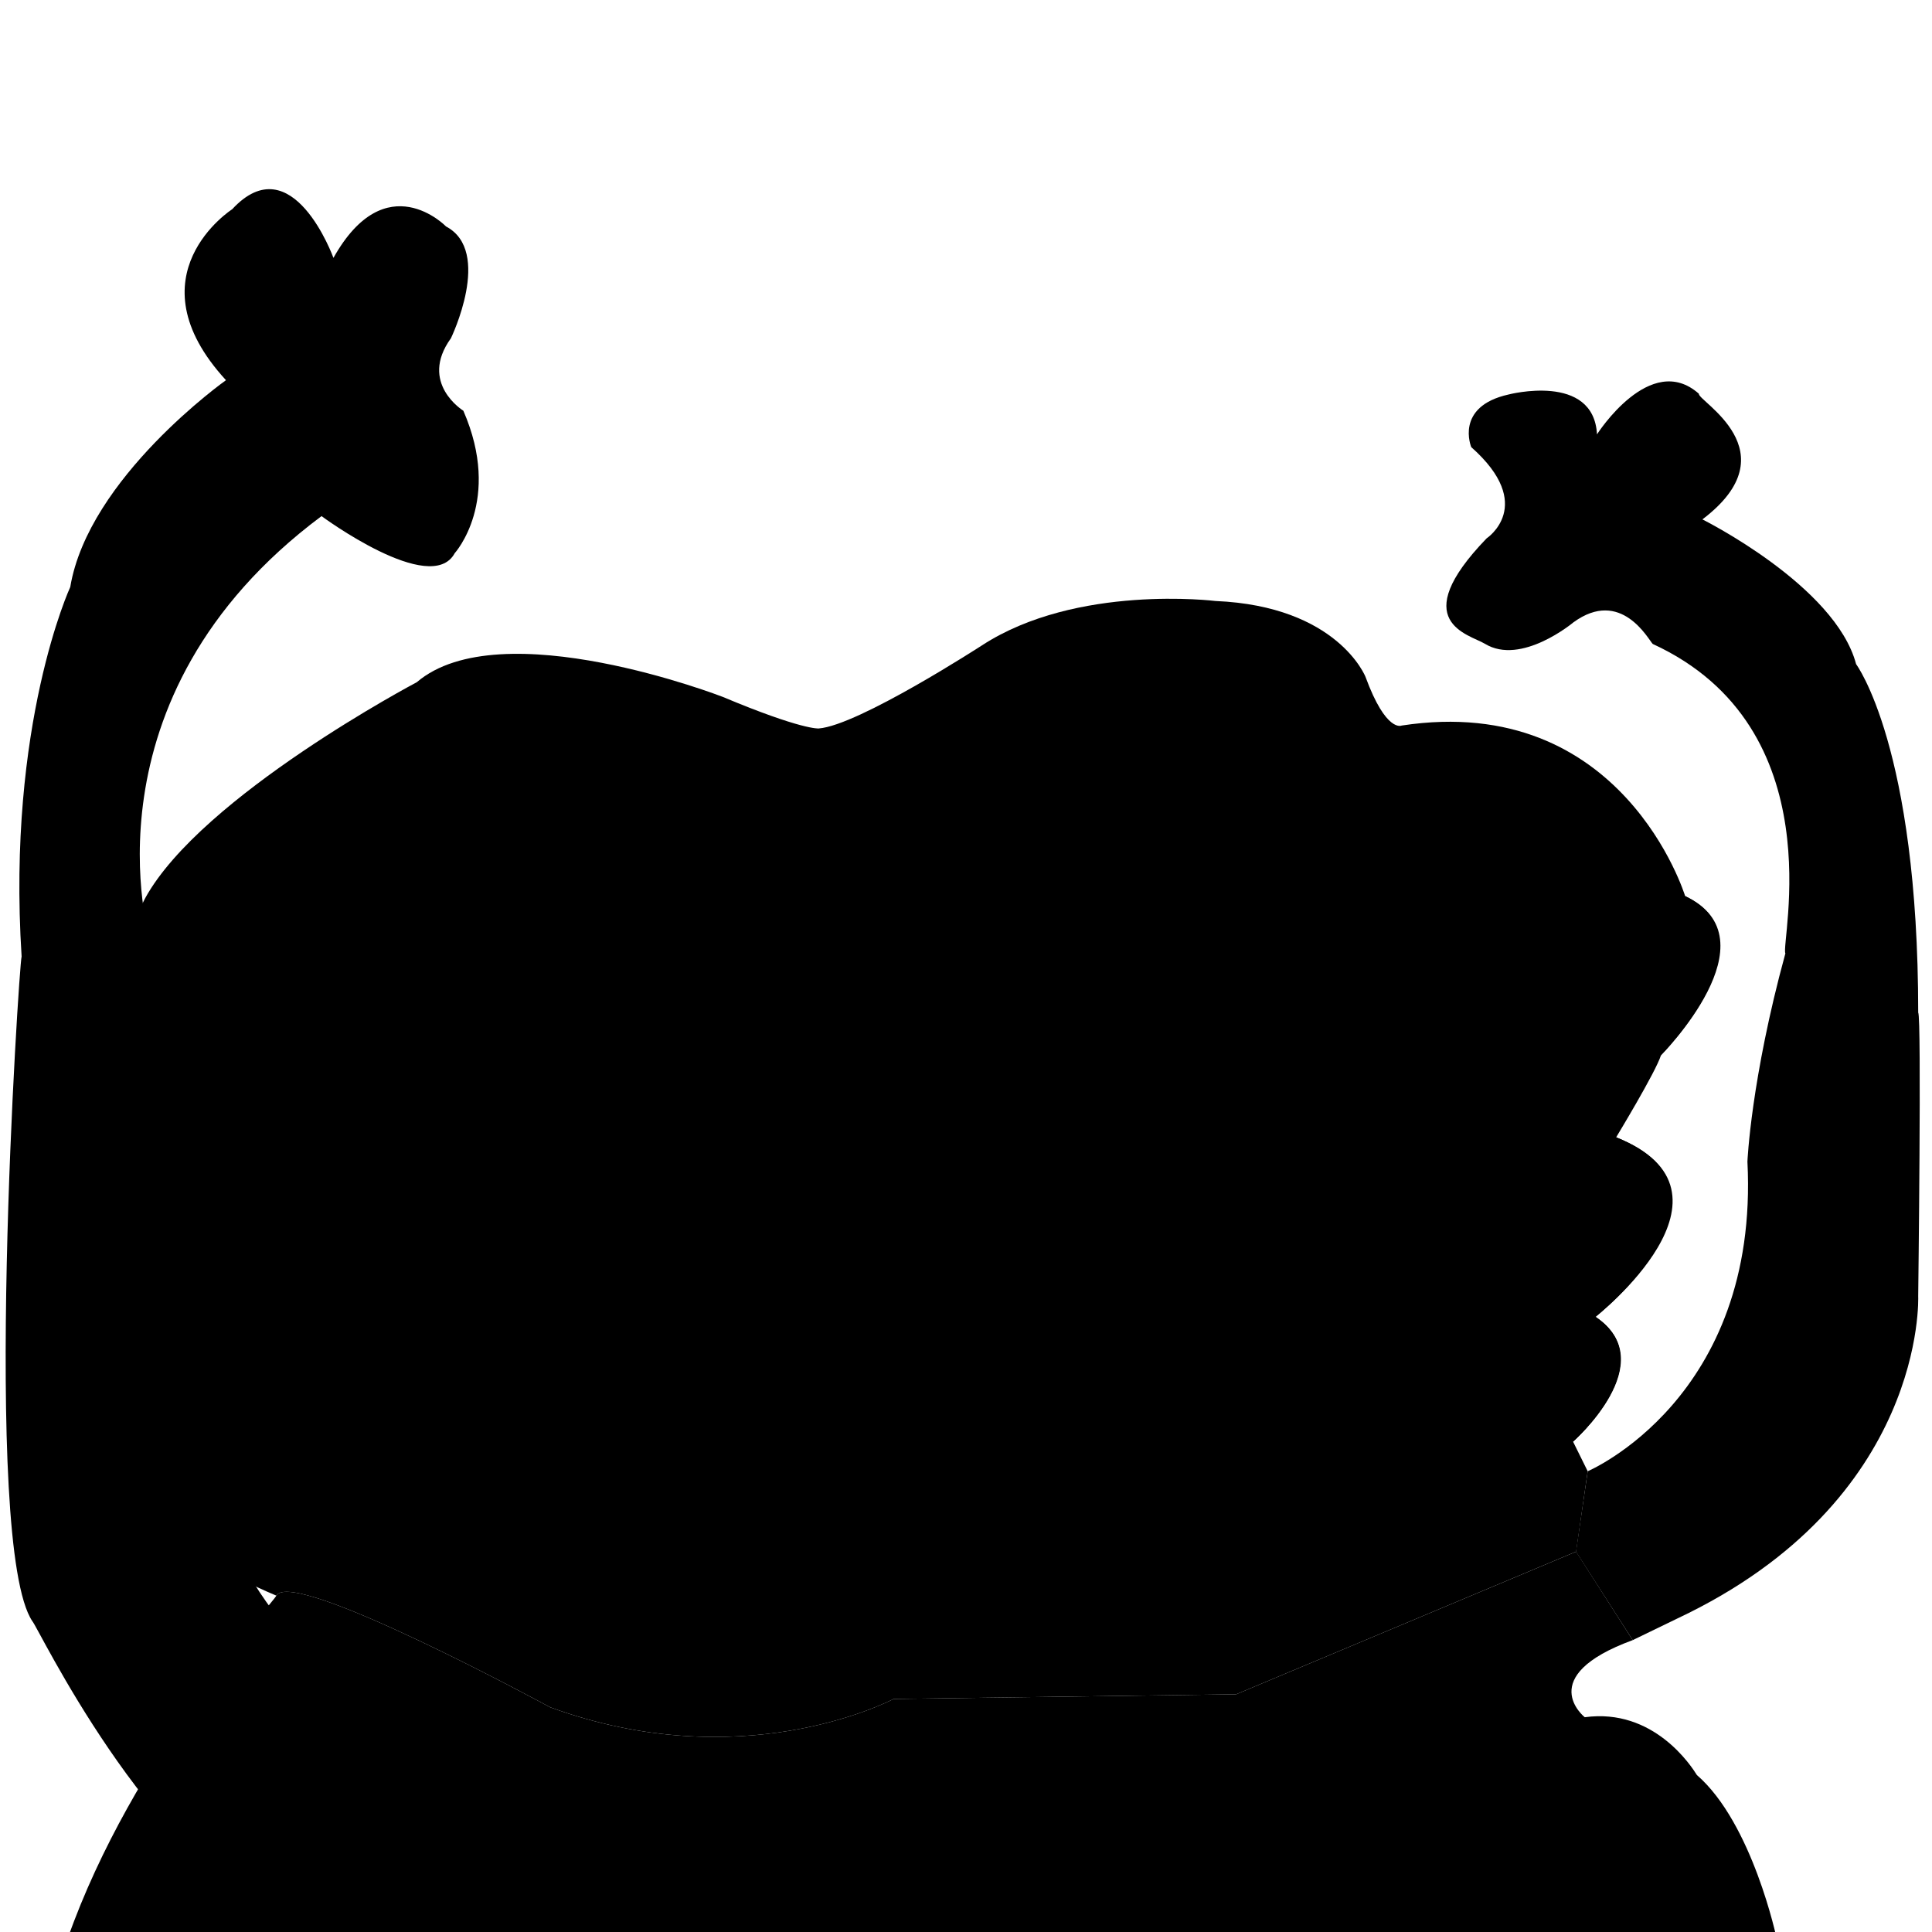
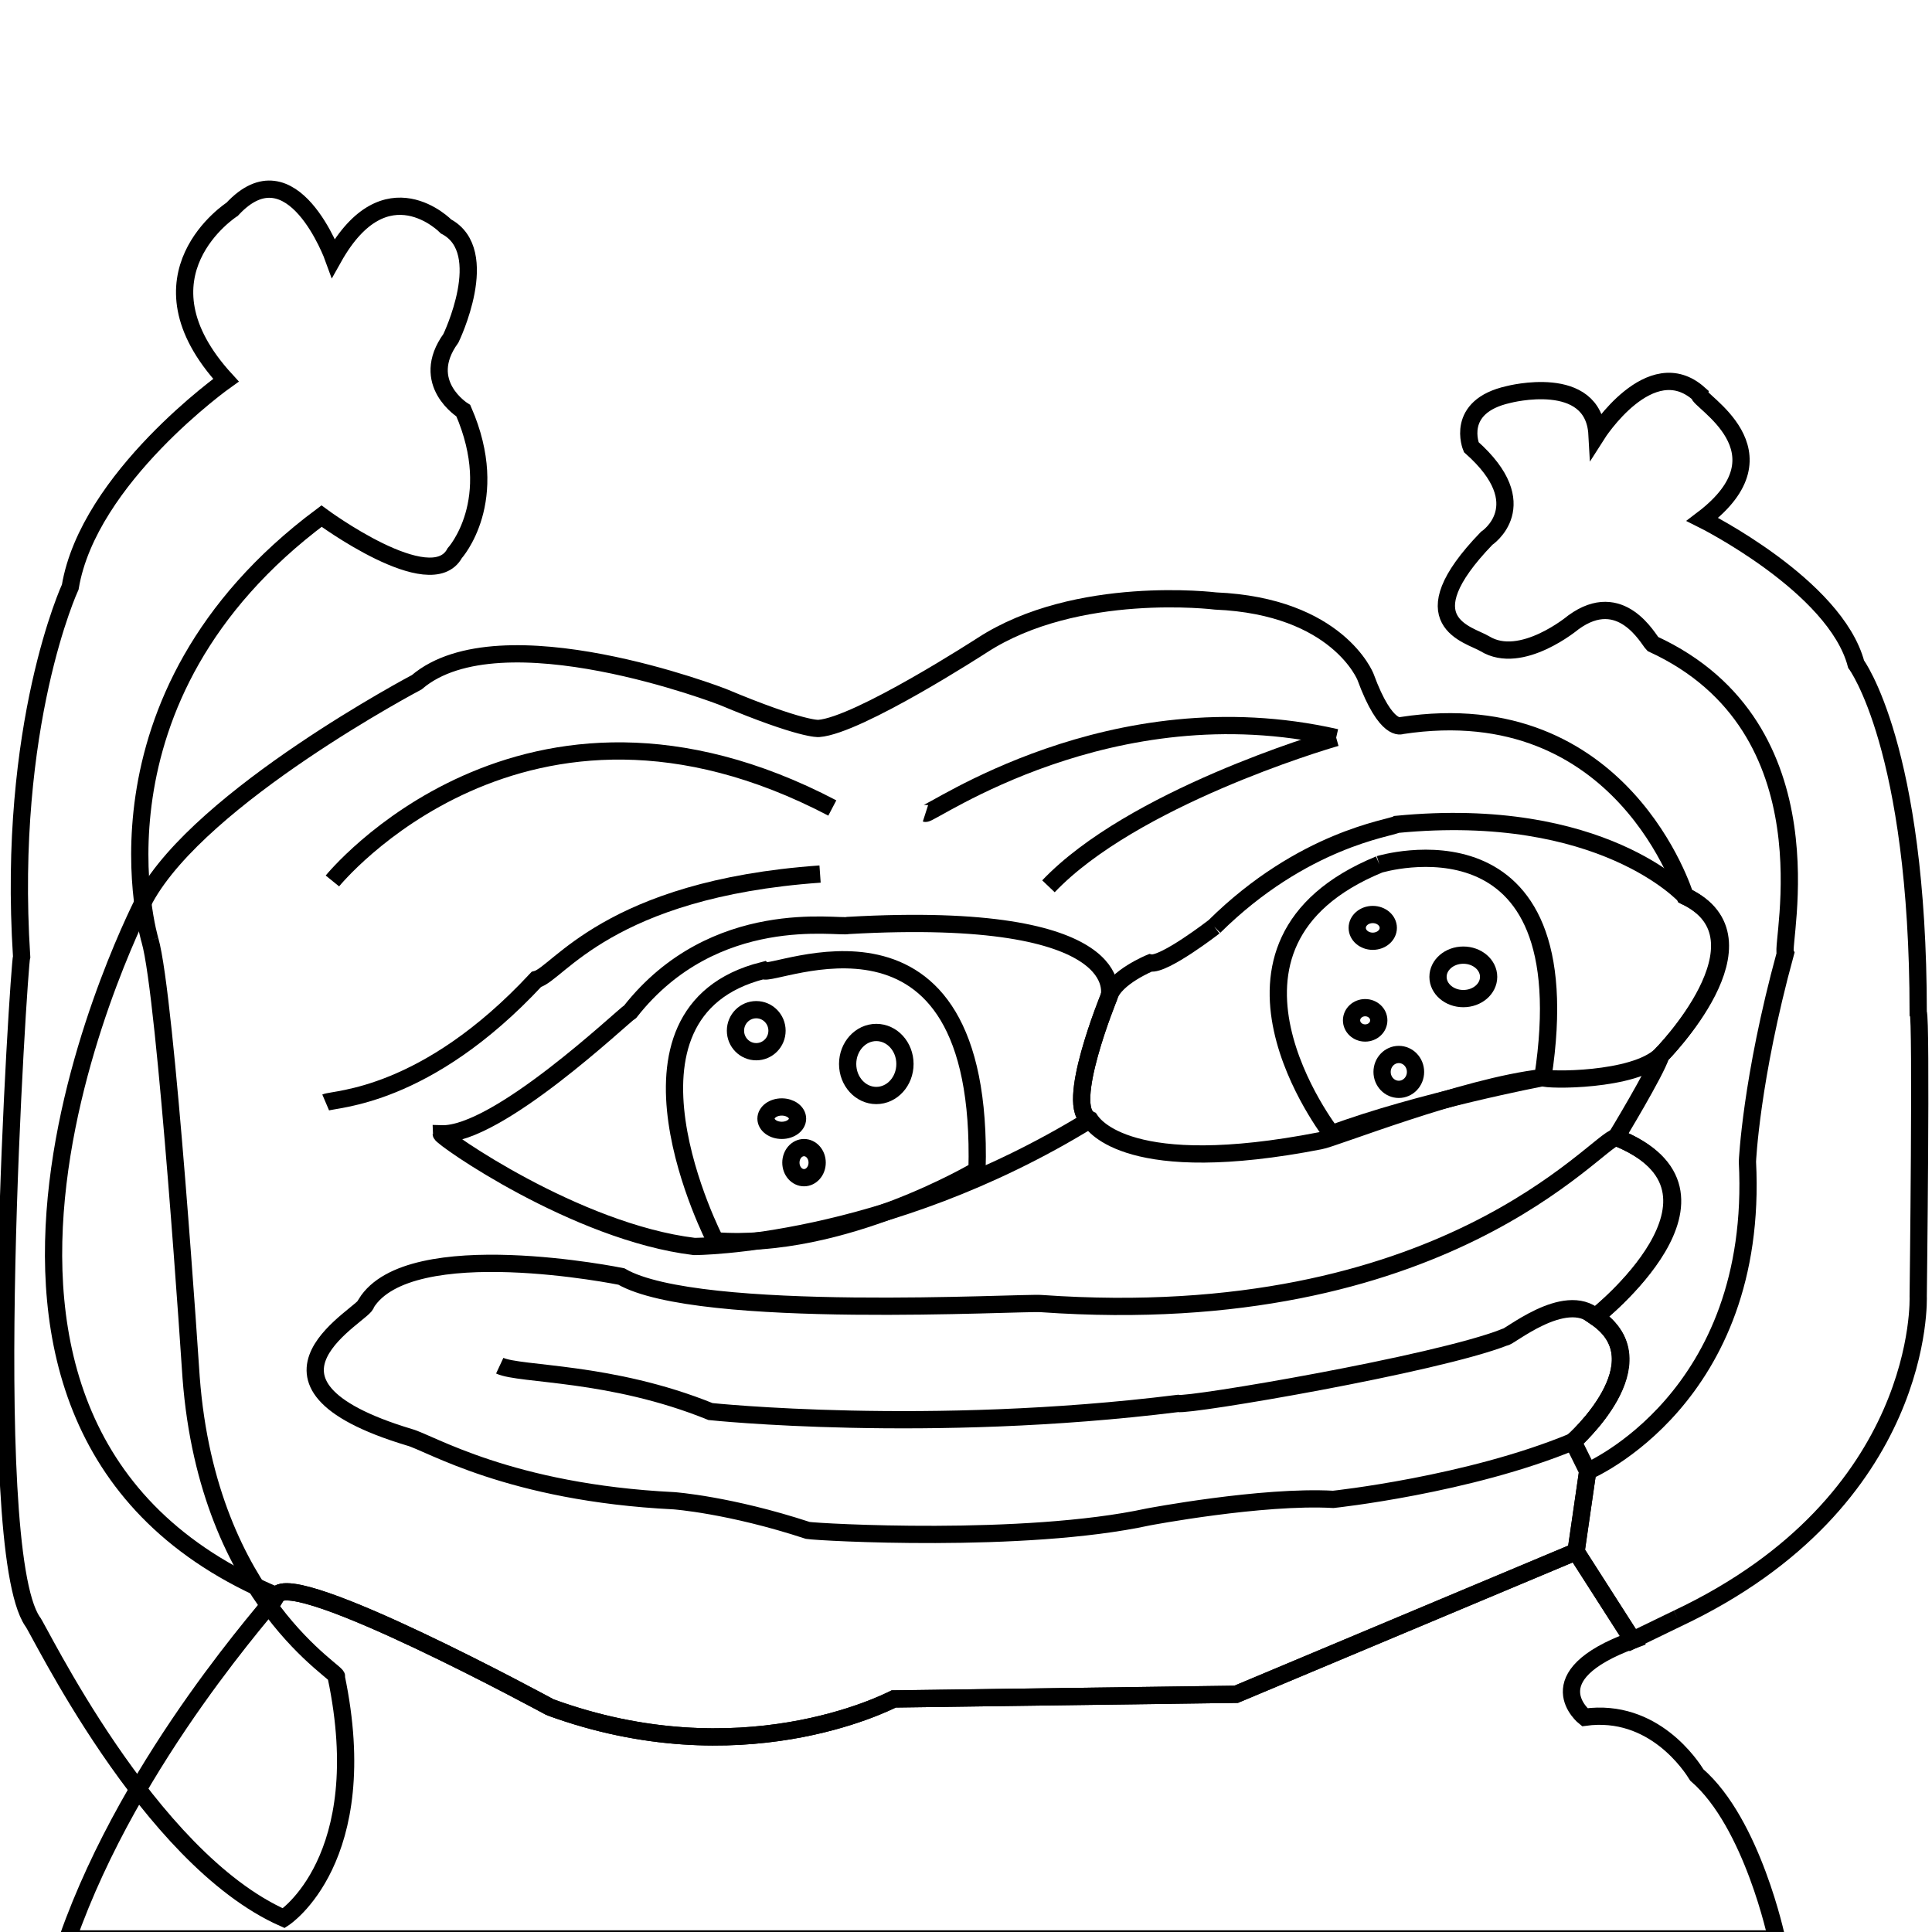
<svg xmlns="http://www.w3.org/2000/svg" version="1.1" id="svg2" width="112" height="112" viewBox="0 0 112 112">
-   <g id="variant-hypers">
+   <g id="variant-hypers" style="fill:none;stroke:black">
    <g id="layer3" class="shirt coloured">
      <path id="path1041" d="m 31.89,98.97 c 0,0 -14.93,-8.12 -15.87,-6.47 -0.12,0.35 -8.344,9.2 -12.104,19.9 H 103 c 0,0 -1.4,-6.7 -4.63,-9.5 -0.31,-0.5 -2.5,-3.9 -6.5,-3.35 0,0 -2.98,-2.36 2.78,-4.47 l -3.28,-5.13 -19.71,8.27 -19.85,0.27 c -0.47,0.23 -8.9,4.51 -19.92,0.48" />
    </g>
    <g id="layer4" class="skin coloured">
      <path id="path1127" d="m 91.19,83.57 c 0,0 5.26,-4.6 1.3,-7.23" />
      <path id="path1137-2" d="m 56.93,37.41 c 0,0 -7.17,4.65 -9.47,4.82 0,0 -0.96,0.1 -5.56,-1.83 0,0 -12.88,-5 -17.74,-0.85 0,0 -12.47,6.58 -15.74,12.51 0,0 -16.036,30.6 7.6,40.44 0.94,-1.65 15.87,6.47 15.87,6.47 11.02,4.03 19.45,-0.25 19.92,-0.48 l 19.85,-0.27 19.71,-8.27 0.67,-4.66 -0.85,-1.72 c 0,0 5.2,-4.6 1.3,-7.23 0,0 9.11,-7.22 1.2,-10.41 0,0 2.3,-3.79 2.6,-4.76 0,0 6.61,-6.73 1.4,-9.22 0,0 -3.6,-11.85 -16.43,-9.89 0,0 -0.9,0.45 -2.1,-2.82 0,0 -1.6,-4.1 -8.7,-4.4 0,0 -8.04,-1 -13.53,2.57" />
    </g>
    <g id="layer8" class="sclera coloured">
      <path id="path1309-0" d="m 64.3,57.76 c 0,0 -2.66,6.48 -1.11,7.15" />
      <path id="path853" d="m 64.3,57.76 c 0,0 1.43,-5.05 -15.13,-4.11 -0.55,0.17 -7.75,-1.21 -12.63,4.99 -0.44,0.27 -7.69,7.2 -10.96,7.09 0,0.22 7.81,5.7 14.67,6.53 0,0 10.99,0 22.94,-7.35" />
    </g>
    <g id="layer6" class="sclera coloured">
      <path id="path1309" d="m 70.39,53.72 c 0,0 -2.93,2.27 -3.71,2.1 0,0 -2.05,0.84 -2.38,1.94 0,0 -2.66,6.48 -1.11,7.15 0.22,0.33 2.27,3.38 13.35,1.22 0.72,-0.11 8.36,-3.16 12.9,-3.66 0.22,0.17 5.28,0.22 6.85,-1.3 0,0 6.71,-6.73 1.4,-9.22 0,0 -4.81,-5.32 -16.72,-4.16 -0.39,0.23 -5.43,0.84 -10.58,5.93" />
    </g>
    <g id="layer7" class="lips coloured">
      <path id="path1137-2-2-7" d="m 91.19,83.57 c 0,0 5.2,-4.6 1.3,-7.23 0,0 9.21,-7.22 1.2,-10.41 -1.13,0.16 -9.98,11.28 -33.32,9.64 -1.01,-0.1 -19.89,1.01 -24.35,-1.57 0,0 -12.29,-2.51 -14.8,1.57 0.1,0.54 -8.14,4.54 2.51,7.75 1.17,0.31 5.79,3.21 15.34,3.68 0,0 3.22,0.23 7.76,1.72 0.62,0.1 12.53,0.78 19.73,-0.78 0,0 6.58,-1.25 10.73,-1.02 0,0 7.83,-0.83 13.9,-3.35" />
    </g>
    <g id="layer1" class="line">
      <path id="path920" d="m 28.97,79.17 c 1.18,0.55 6.42,0.31 12.22,2.66 0,0 12.61,1.33 27.09,-0.47 0.63,0.16 14.96,-2.27 18.95,-3.84 0.16,0.1 3.47,-2.75 5.26,-1.18" />
    </g>
    <g id="layer9" class="iris coloured">
      <path id="path923" d="m 41.47,71.93 c 0,0 -6.86,-13.24 2.77,-15.67 0.5,0.5 12.85,-5.48 12.4,11.57 0,0 -7.81,4.66 -15.17,4.1 z" />
      <path id="path927" d="m 79.96,50.11 c 0,0 11.93,-3.63 9.48,12.36 0,0 -7.21,1.38 -12.25,3.26 0,0 -8.53,-10.97 2.77,-15.62" />
    </g>
    <g id="layer10" class="pupil coloured">
      <ellipse id="path966" cx="81.09" cy="62.14" rx="0.969" ry="1.011" />
      <ellipse id="path968" cx="79.14" cy="59.15" rx="0.789" ry="0.734" />
      <ellipse id="path970" cx="84.83" cy="56.63" rx="1.467" ry="1.26" />
      <ellipse id="path972" cx="79.58" cy="53.79" rx="0.9" ry="0.775" />
      <ellipse id="path974" cx="50.8" cy="61.68" rx="1.661" ry="1.827" />
      <ellipse id="path976" cx="45.32" cy="64.85" rx="0.914" ry="0.678" />
      <ellipse id="path978" cx="46.61" cy="67.4" rx="0.761" ry="0.872" />
      <ellipse id="path980" cx="43.84" cy="59.75" rx="1.204" ry="1.218" />
    </g>
    <g id="layer2" class="skin coloured">
      <path id="path948" d="m 97.25,93.82 -2.6,1.26 -3.29,-5.13 0.68,-4.66 c 0,0 9.96,-4.21 9.26,-17.95 0,0 0.2,-4.76 2.2,-12.07 -0.3,-0.55 2.9,-13.07 -7.69,-17.94 -0.25,-0.25 -1.83,-3.27 -4.6,-1.25 0,0 -3.02,2.53 -5.13,1.24 -0.91,-0.55 -4.59,-1.25 0.1,-6.11 0,0 2.91,-1.92 -0.89,-5.29 0,0 -0.98,-2.35 2.16,-3.05 0,0 4.93,-1.29 5.13,2.31 0,0 3.09,-4.86 5.91,-2.35 -0.12,0.39 5.41,3.33 0.2,7.28 0,0 7.71,3.84 8.91,8.39 0,0 3.6,4.81 3.6,20.2 0.2,0.23 0,16.45 0,16.45 0,0 0.5,11.85 -13.95,18.67" />
      <path id="path1019" d="m 8.694,54.51 c 0,0 -4.23,-14.02 9.946,-24.59 0,0 6.34,4.69 7.72,2.15 0,0 2.77,-3.05 0.5,-8.26 0,0 -2.6,-1.6 -0.72,-4.2 0,0 2.44,-5.04 -0.28,-6.48 0,0 -3.49,-3.604 -6.53,1.82 0,0 -2.38,-6.587 -5.87,-2.82 0,0 -5.956,3.82 -0.36,9.91 0,0 -7.97,5.65 -9.027,11.99 0,0 -3.681,7.95 -2.82,21.42 -0.156,0.47 -2.35,34.15 0.627,38.54 0.313,0.31 6.662,13.71 14.57,17.21 0,0 5.26,-3.4 3.04,-14 0.45,-0.1 -7.42,-4.27 -8.41,-17.34 0,0 -1.451,-22.14 -2.386,-25.35" />
    </g>
    <g id="layer5" class="line">
      <path id="path1255" d="m 18.88,63.91 c 0.54,-0.23 5.79,-0.23 12.21,-7.13 1.26,-0.31 4.15,-5.24 16.45,-6.11" />
      <path id="path1257" d="m 19.27,51.07 c 0,0 11.04,-13.63 28.98,-4.23" />
      <path id="path1259" d="m 53.65,47.15 c 0.31,0.1 10.73,-7.36 23.81,-4.39" />
      <path id="path1263" d="M 77.46,42.76 C 76.6,43 65.63,46.29 60.78,51.38" />
    </g>
  </g>
</svg>
